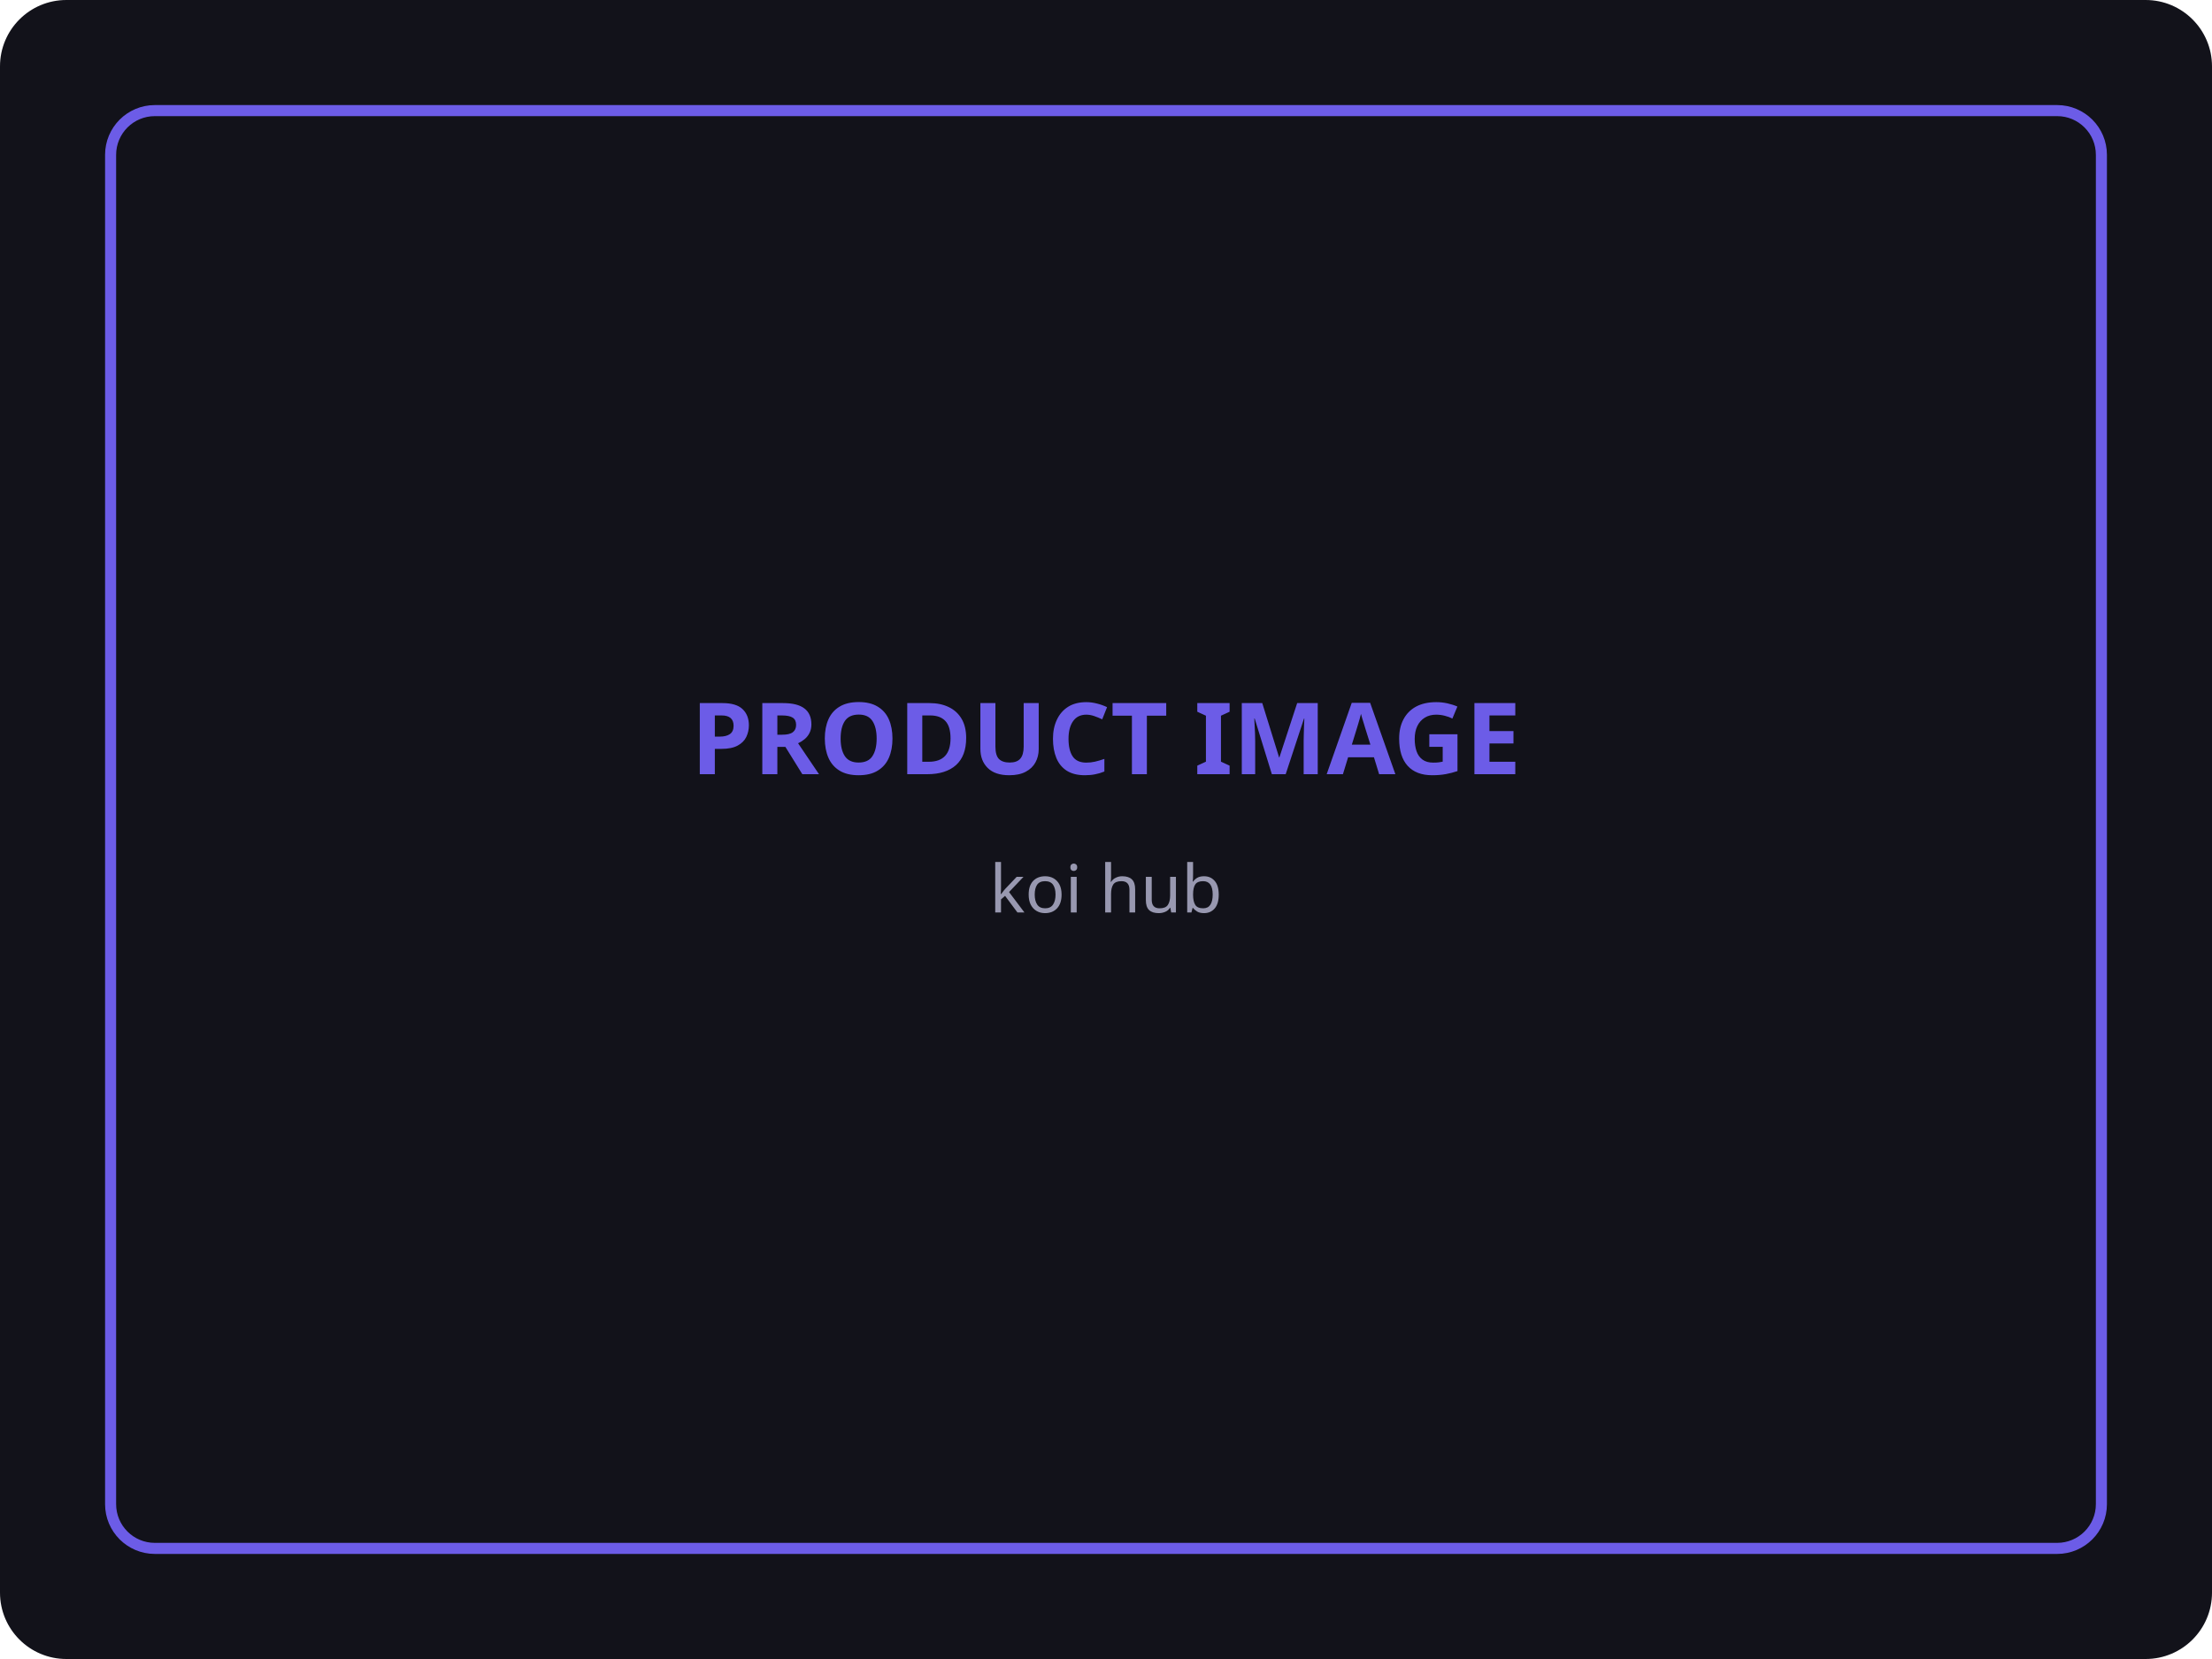
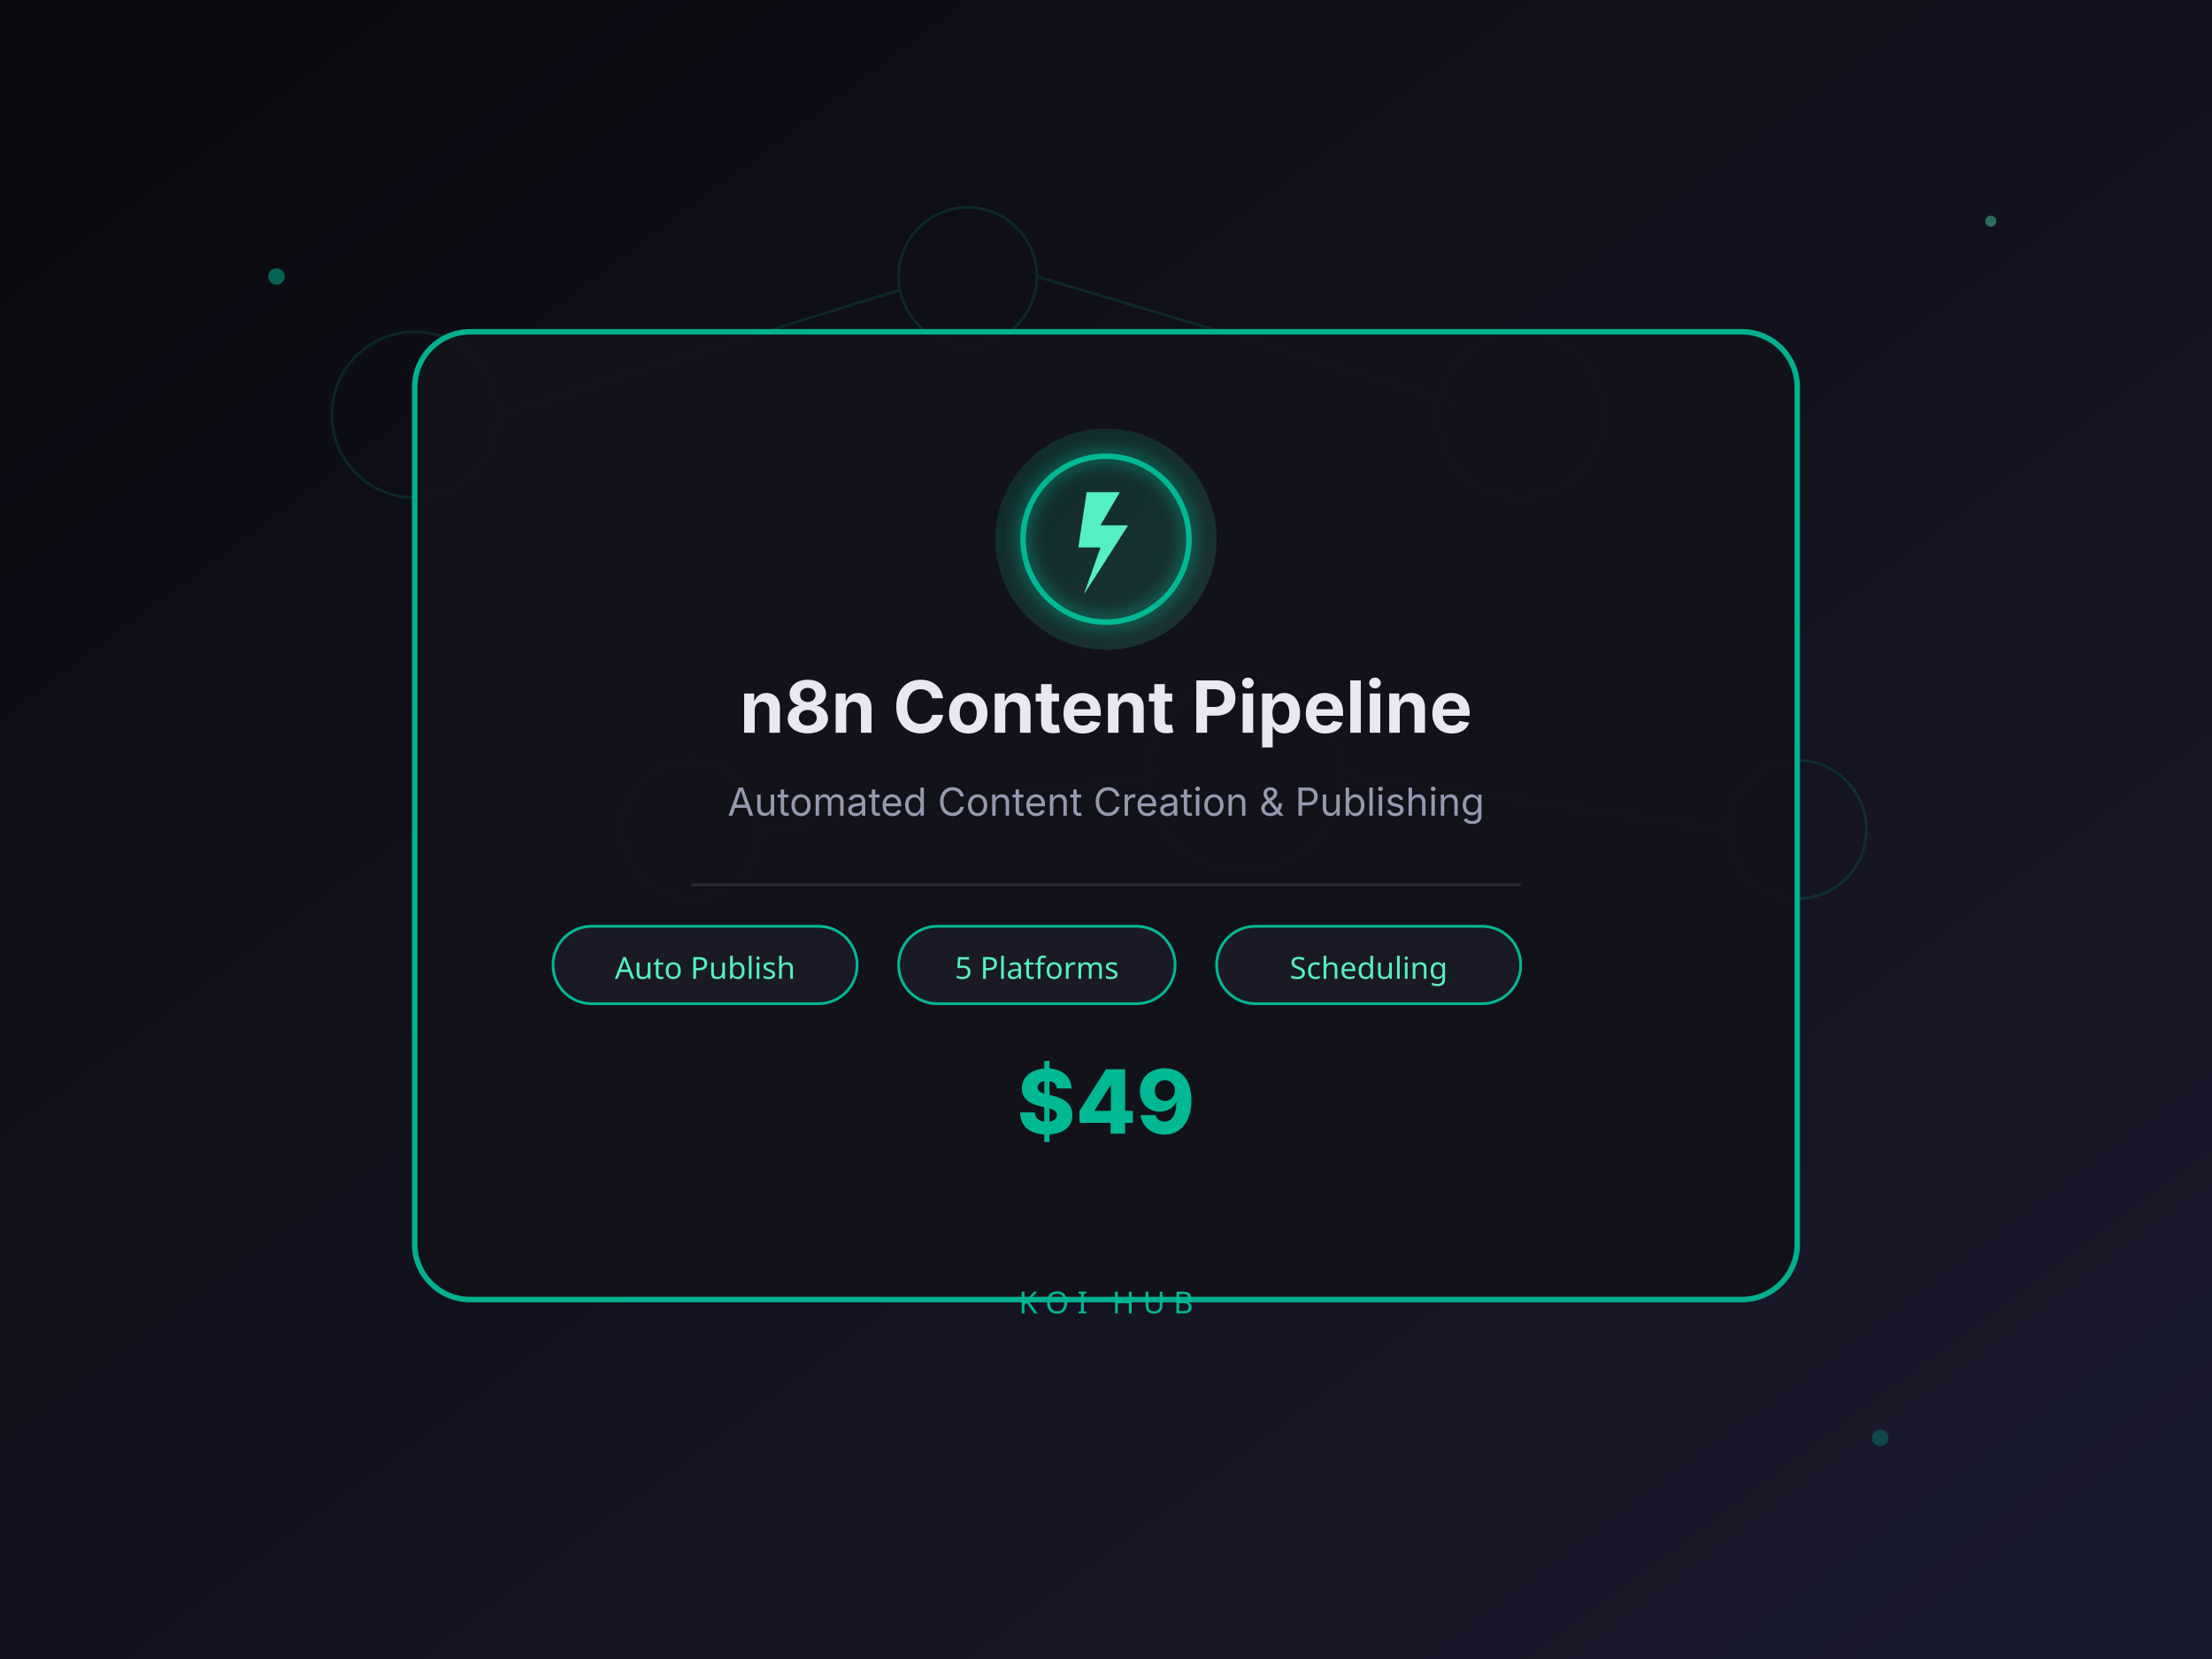
- <svg xmlns="http://www.w3.org/2000/svg" width="400" height="300" viewBox="0 0 400 300">
-   <rect width="400" height="300" fill="#12121a" rx="12" />
-   <rect x="20" y="20" width="360" height="260" fill="none" stroke="#6c5ce7" stroke-width="2" rx="8" />
-   <text x="200" y="140" text-anchor="middle" fill="#6c5ce7" font-family="sans-serif" font-size="18" font-weight="600">PRODUCT IMAGE</text>
-   <text x="200" y="165" text-anchor="middle" fill="#9898b0" font-family="sans-serif" font-size="12">koi hub</text>
+ <svg xmlns="http://www.w3.org/2000/svg" width="800" height="600" viewBox="0 0 800 600">
+   <defs>
+     <linearGradient id="bg2" x1="0%" y1="0%" x2="100%" y2="100%">
+       <stop offset="0%" style="stop-color:#0a0a0f" />
+       <stop offset="100%" style="stop-color:#1a1a2e" />
+     </linearGradient>
+     <linearGradient id="card2" x1="0%" y1="0%" x2="100%" y2="100%">
+       <stop offset="0%" style="stop-color:#00b894" />
+       <stop offset="100%" style="stop-color:#55efc4" />
+     </linearGradient>
+     <filter id="glow2">
+       <feGaussianBlur stdDeviation="3" result="coloredBlur" />
+       <feMerge>
+         <feMergeNode in="coloredBlur" />
+         <feMergeNode in="SourceGraphic" />
+       </feMerge>
+     </filter>
+   </defs>
+   <rect width="800" height="600" fill="url(#bg2)" />
+   <g opacity="0.15">
+     <circle cx="150" cy="150" r="30" fill="none" stroke="#00b894" stroke-width="1" />
+     <circle cx="350" cy="100" r="25" fill="none" stroke="#00b894" stroke-width="1" />
+     <circle cx="550" cy="150" r="30" fill="none" stroke="#00b894" stroke-width="1" />
+     <circle cx="250" cy="300" r="25" fill="none" stroke="#00b894" stroke-width="1" />
+     <circle cx="450" cy="280" r="35" fill="none" stroke="#00b894" stroke-width="1" />
+     <circle cx="650" cy="300" r="25" fill="none" stroke="#00b894" stroke-width="1" />
+     <line x1="180" y1="150" x2="325" y2="105" stroke="#00b894" stroke-width="1" />
+     <line x1="375" y1="100" x2="525" y2="145" stroke="#00b894" stroke-width="1" />
+     <line x1="275" y1="300" x2="420" y2="280" stroke="#00b894" stroke-width="1" />
+     <line x1="485" y1="280" x2="625" y2="300" stroke="#00b894" stroke-width="1" />
+   </g>
+   <rect x="150" y="120" width="500" height="350" rx="20" fill="#12121a" stroke="#00b894" stroke-width="2" opacity="0.95" />
+   <circle cx="400" cy="195" r="40" fill="url(#card2)" opacity="0.15" />
+   <circle cx="400" cy="195" r="30" fill="none" stroke="#00b894" stroke-width="2" filter="url(#glow2)" />
+   <polygon points="393,178 405,178 398,190 408,190 392,215 398,198 390,198" fill="#55efc4" />
+   <text x="400" y="265" text-anchor="middle" fill="#e8e8f0" font-family="Inter, -apple-system, sans-serif" font-size="26" font-weight="700">n8n Content Pipeline</text>
+   <text x="400" y="295" text-anchor="middle" fill="#9898b0" font-family="Inter, -apple-system, sans-serif" font-size="14">Automated Content Creation &amp; Publishing</text>
+   <line x1="250" y1="320" x2="550" y2="320" stroke="#2a2a3a" stroke-width="1" />
+   <rect x="200" y="335" width="110" height="28" rx="14" fill="#1a1a26" stroke="#00b894" stroke-width="1" />
+   <text x="255" y="354" text-anchor="middle" fill="#55efc4" font-family="sans-serif" font-size="11">Auto Publish</text>
+   <rect x="325" y="335" width="100" height="28" rx="14" fill="#1a1a26" stroke="#00b894" stroke-width="1" />
+   <text x="375" y="354" text-anchor="middle" fill="#55efc4" font-family="sans-serif" font-size="11">5 Platforms</text>
+   <rect x="440" y="335" width="110" height="28" rx="14" fill="#1a1a26" stroke="#00b894" stroke-width="1" />
+   <text x="495" y="354" text-anchor="middle" fill="#55efc4" font-family="sans-serif" font-size="11">Scheduling</text>
+   <text x="400" y="410" text-anchor="middle" fill="#00b894" font-family="Inter, -apple-system, sans-serif" font-size="32" font-weight="800">$49</text>
+   <text x="400" y="475" text-anchor="middle" fill="#00b894" font-family="sans-serif" font-size="11" letter-spacing="3">KOI HUB</text>
+   <circle cx="100" cy="100" r="3" fill="#00b894" opacity="0.5" />
+   <circle cx="720" cy="80" r="2" fill="#55efc4" opacity="0.4" />
+   <circle cx="680" cy="520" r="3" fill="#00b894" opacity="0.3" />
</svg>
